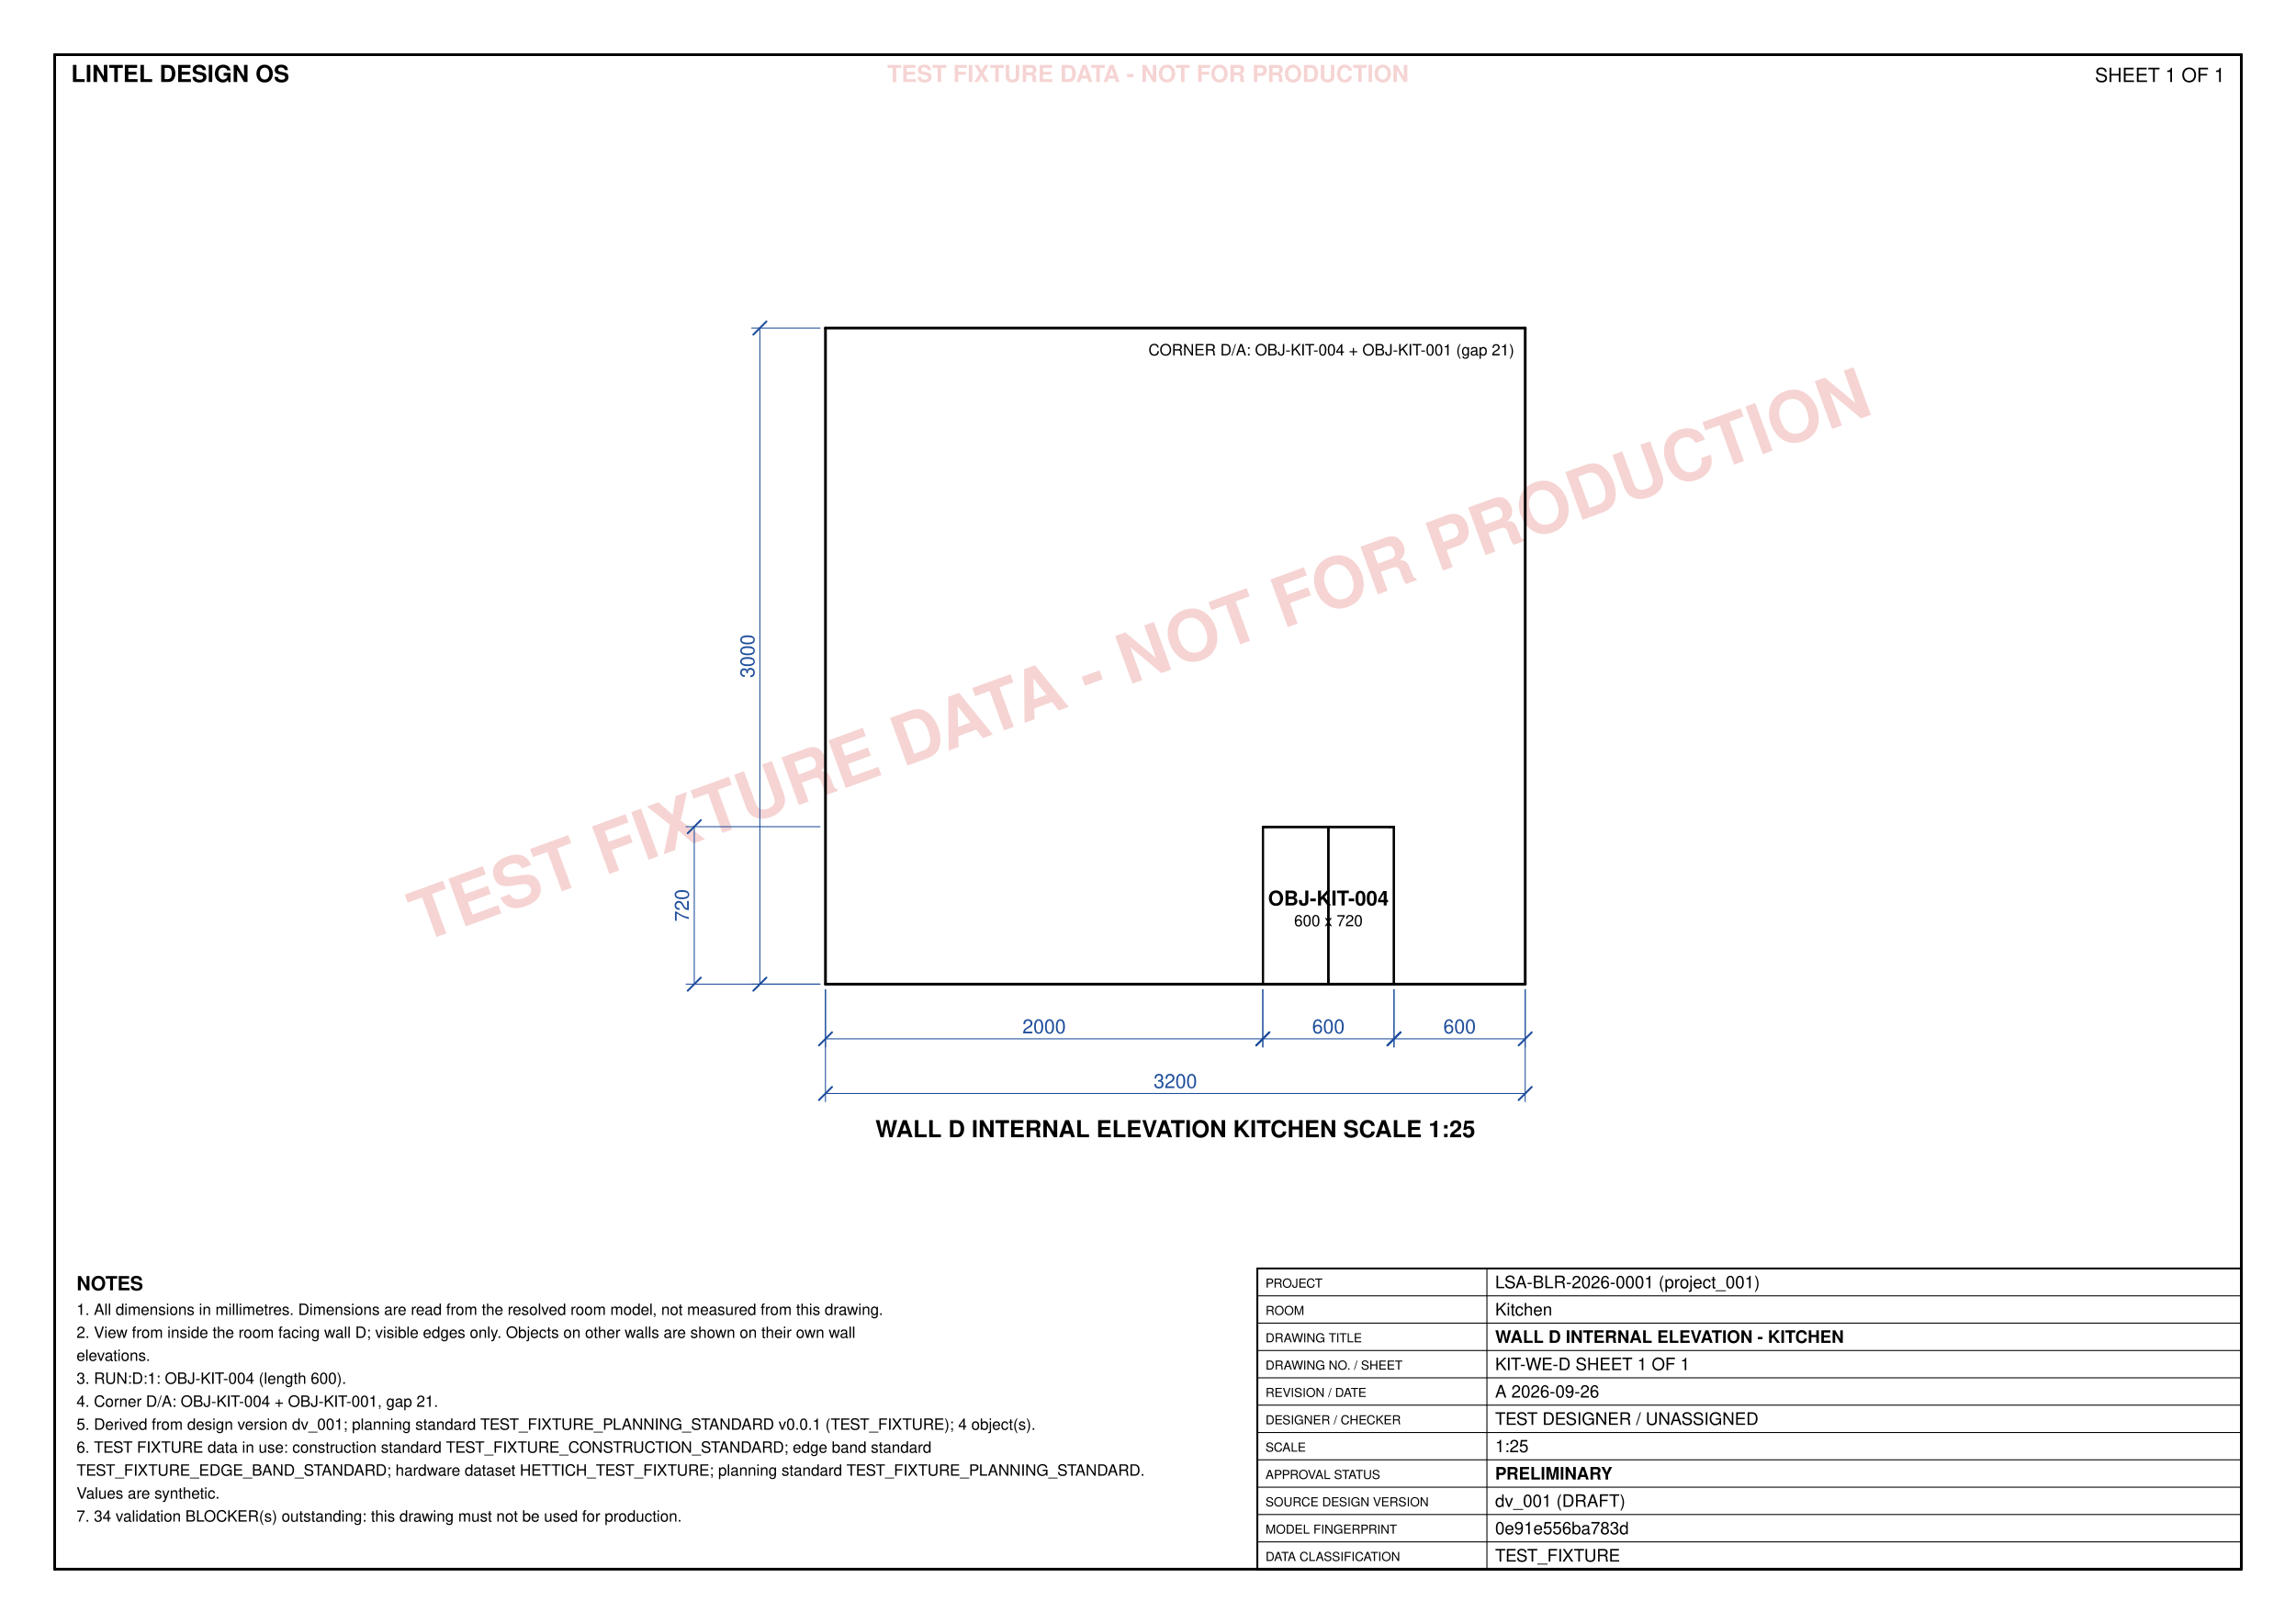
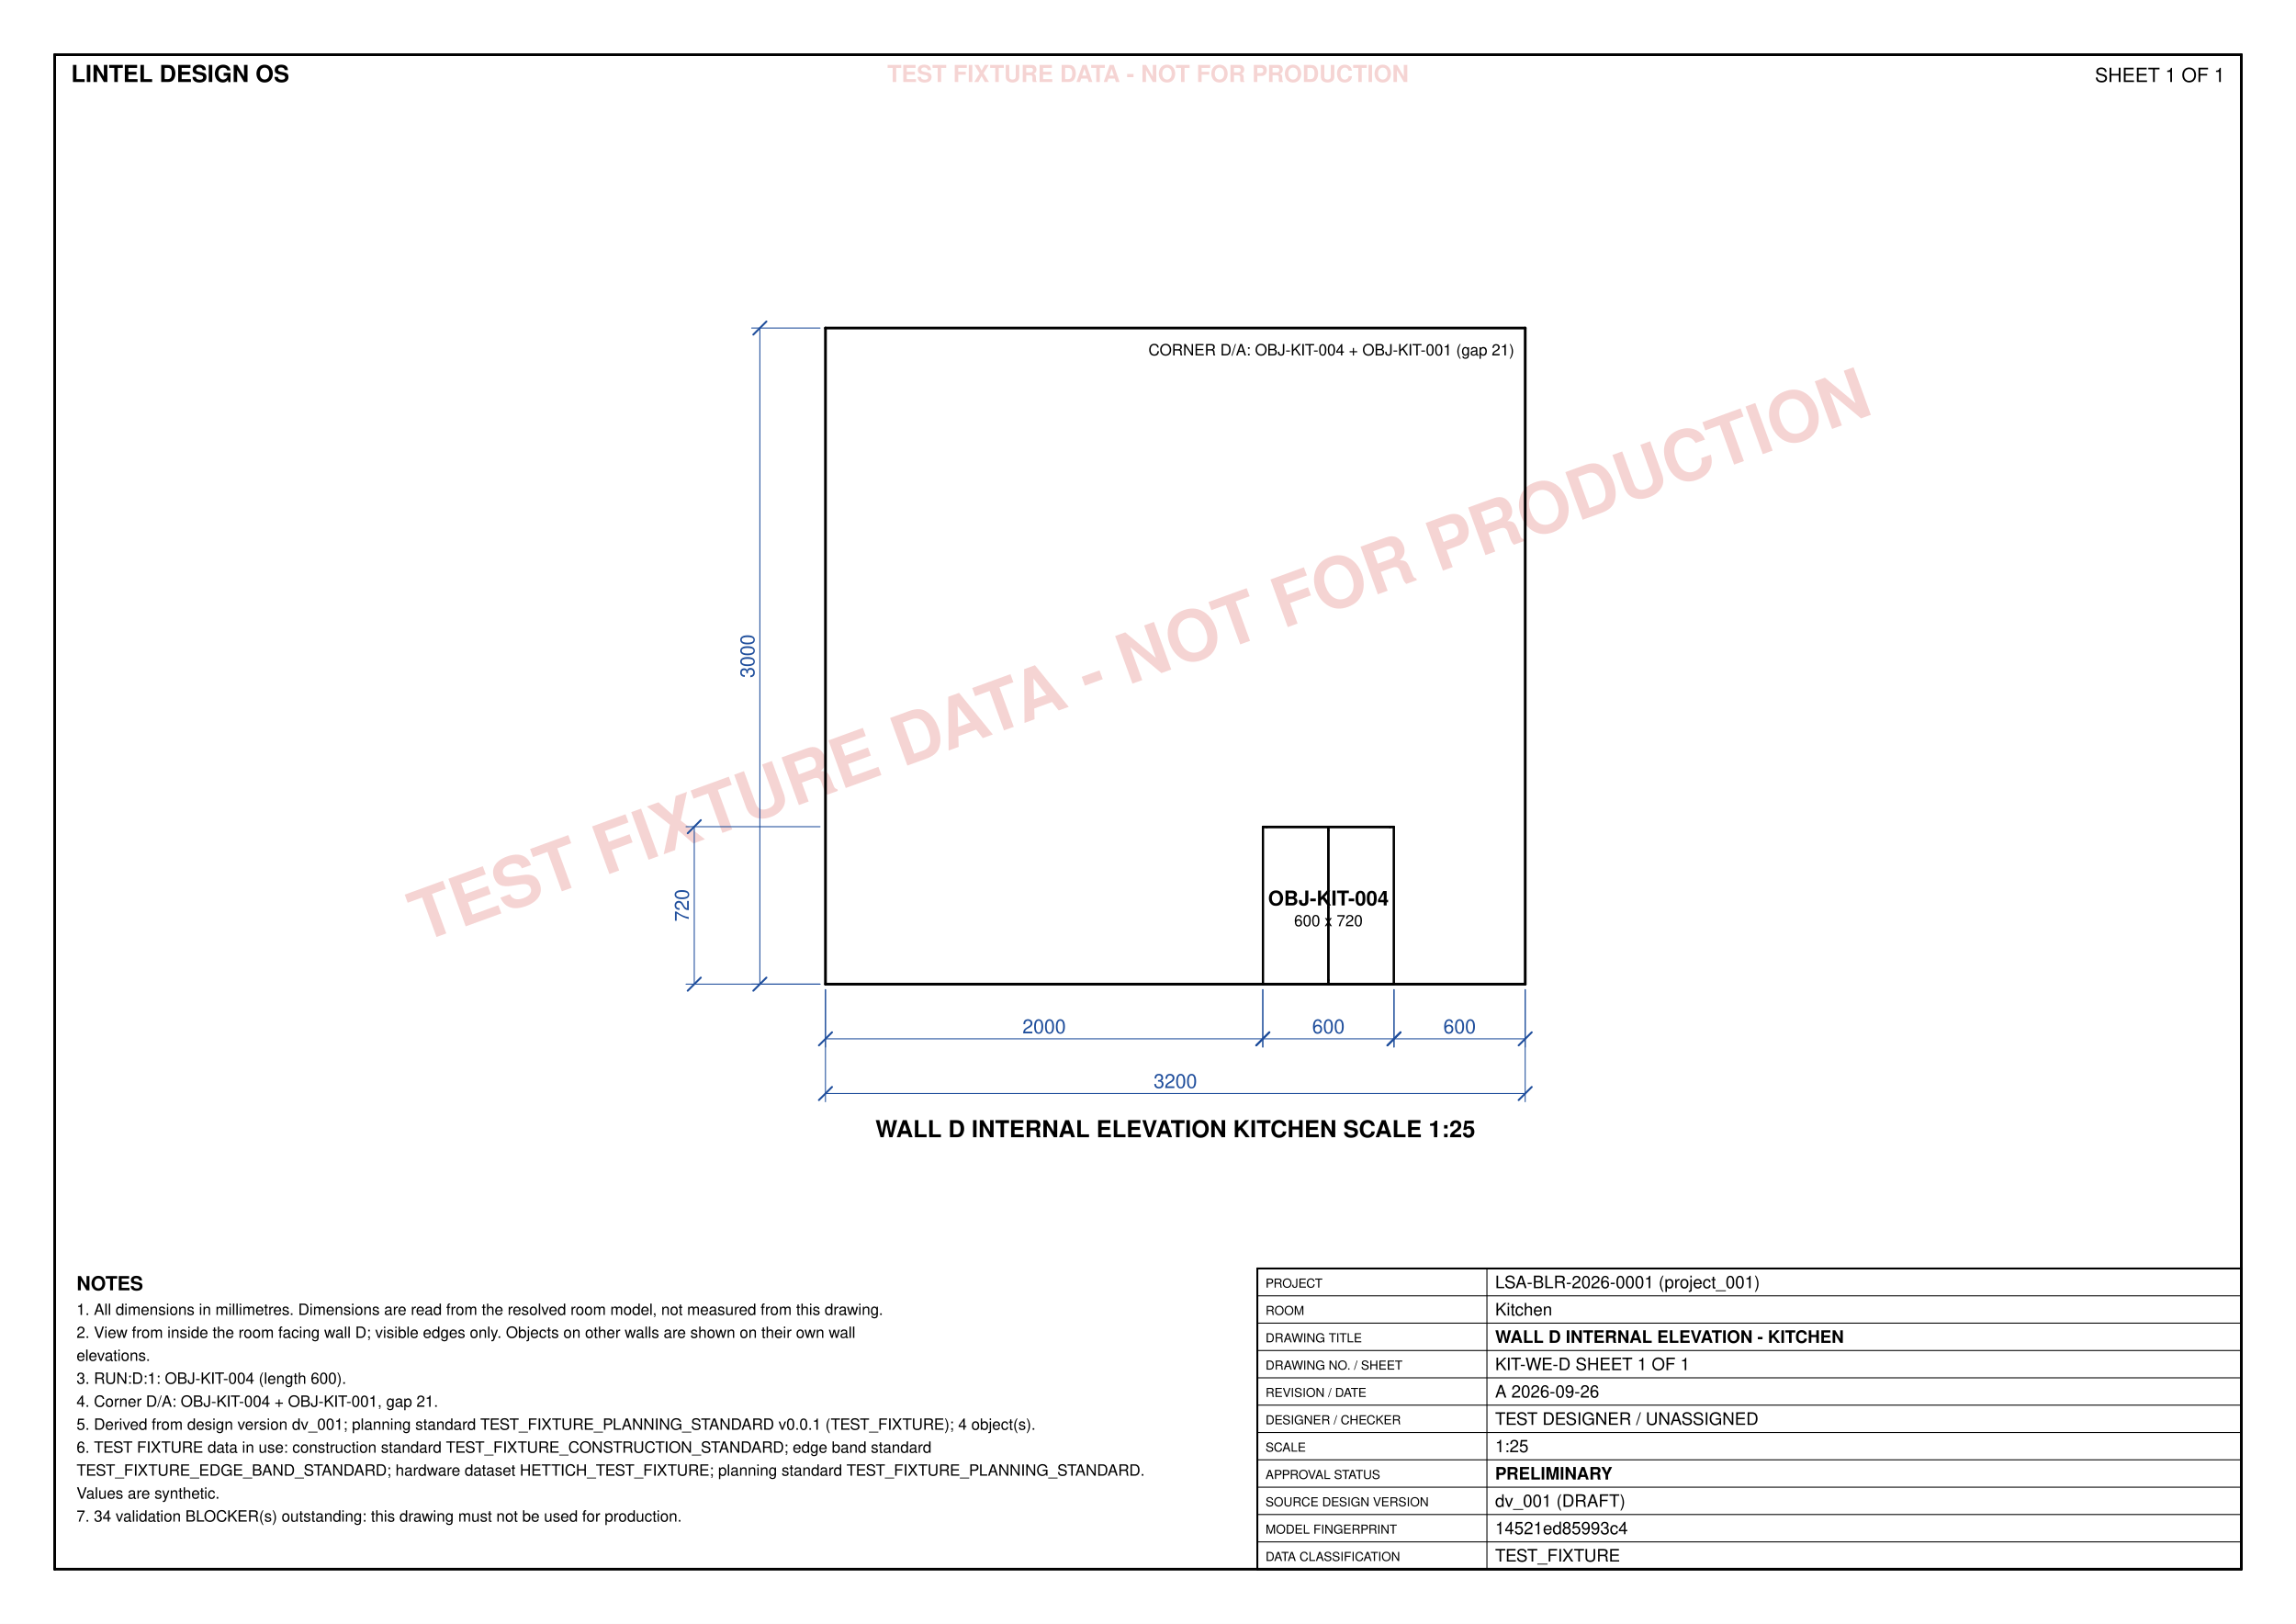
- <svg xmlns="http://www.w3.org/2000/svg" width="420mm" height="297mm" viewBox="0 0 420 297" data-drawing-id="DRW:dv_001:room_001:WALL_INTERNAL_ELEVATION:D:KIT-WE-D:RA" data-drawing-type="WALL_INTERNAL_ELEVATION" data-status="PRELIMINARY" data-design-version="dv_001" data-model-fingerprint="0e91e556ba783d" data-classification="TEST_FIXTURE" data-content-hash="0a0d1b3bd4c59f" data-sheet="1/1" data-room-id="room_001" data-objects="obj_004">
+ <svg xmlns="http://www.w3.org/2000/svg" width="420mm" height="297mm" viewBox="0 0 420 297" data-drawing-id="DRW:dv_001:room_001:WALL_INTERNAL_ELEVATION:D:KIT-WE-D:RA" data-drawing-type="WALL_INTERNAL_ELEVATION" data-status="PRELIMINARY" data-design-version="dv_001" data-model-fingerprint="14521ed85993c4" data-classification="TEST_FIXTURE" data-content-hash="1216af3cd11ffe" data-sheet="1/1" data-room-id="room_001" data-objects="obj_004">
  <rect x="0" y="0" width="420" height="297" fill="#ffffff" />
  <g id="WATERMARK" fill="#d9534f" stroke="#d9534f" opacity="0.25" font-family="Helvetica, Arial, sans-serif" stroke-linecap="round">
    <text stroke="none" x="210" y="124" font-size="12.714" text-anchor="middle" font-weight="bold" transform="rotate(-20 210 124)">TEST FIXTURE DATA - NOT FOR PRODUCTION</text>
    <text stroke="none" x="210" y="15" font-size="4.286" text-anchor="middle" font-weight="bold">TEST FIXTURE DATA - NOT FOR PRODUCTION</text>
  </g>
  <g id="BORDER" fill="#000000" stroke="#000000" font-family="Helvetica, Arial, sans-serif" stroke-linecap="round">
    <line fill="none" x1="10" y1="10" x2="410" y2="10" stroke-width="0.5" />
    <line fill="none" x1="410" y1="10" x2="410" y2="287" stroke-width="0.5" />
    <line fill="none" x1="410" y1="287" x2="10" y2="287" stroke-width="0.5" />
    <line fill="none" x1="10" y1="287" x2="10" y2="10" stroke-width="0.5" />
    <text stroke="none" x="13" y="15" font-size="4.286" text-anchor="start" font-weight="bold">LINTEL DESIGN OS</text>
    <text stroke="none" x="407" y="15" font-size="3.571" text-anchor="end">SHEET 1 OF 1</text>
  </g>
  <g id="VISIBLE" fill="#000000" stroke="#000000" font-family="Helvetica, Arial, sans-serif" stroke-linecap="round">
    <line fill="none" x1="151" y1="180" x2="279" y2="180" stroke-width="0.5" />
    <line fill="none" x1="151" y1="60" x2="279" y2="60" stroke-width="0.5" />
    <line fill="none" x1="151" y1="180" x2="151" y2="60" stroke-width="0.5" />
    <line fill="none" x1="279" y1="180" x2="279" y2="60" stroke-width="0.5" />
    <line fill="none" x1="231" y1="180" x2="255" y2="180" stroke-width="0.35" />
    <line fill="none" x1="242.94" y1="179.28" x2="243.06" y2="179.28" stroke-width="0.35" />
    <line fill="none" x1="242.94" y1="165.96" x2="243.06" y2="165.96" stroke-width="0.35" />
    <line fill="none" x1="242.94" y1="165.24" x2="243.06" y2="165.24" stroke-width="0.35" />
    <line fill="none" x1="242.94" y1="151.92" x2="243.06" y2="151.92" stroke-width="0.35" />
    <line fill="none" x1="231.06" y1="151.32" x2="242.94" y2="151.32" stroke-width="0.35" />
    <line fill="none" x1="243.06" y1="151.32" x2="254.94" y2="151.32" stroke-width="0.35" />
    <line fill="none" x1="231" y1="151.2" x2="255" y2="151.2" stroke-width="0.35" />
    <line fill="none" x1="231" y1="180" x2="231" y2="151.2" stroke-width="0.35" />
    <line fill="none" x1="231.06" y1="180" x2="231.06" y2="151.32" stroke-width="0.35" />
    <line fill="none" x1="231.72" y1="151.32" x2="231.72" y2="151.2" stroke-width="0.35" />
    <line fill="none" x1="242.94" y1="180" x2="242.94" y2="151.32" stroke-width="0.35" />
    <line fill="none" x1="243.06" y1="180" x2="243.06" y2="151.32" stroke-width="0.35" />
    <line fill="none" x1="254.28" y1="151.32" x2="254.28" y2="151.2" stroke-width="0.35" />
    <line fill="none" x1="254.94" y1="180" x2="254.94" y2="151.32" stroke-width="0.35" />
    <line fill="none" x1="255" y1="180" x2="255" y2="151.2" stroke-width="0.35" />
  </g>
  <g id="DIMENSION" fill="#1f4e9c" stroke="#1f4e9c" font-family="Helvetica, Arial, sans-serif" stroke-linecap="round">
    <line fill="none" x1="151" y1="181" x2="151" y2="191.5" stroke-width="0.18" />
    <line fill="none" x1="149.8" y1="191.2" x2="152.2" y2="188.8" stroke-width="0.35" />
    <line fill="none" x1="231" y1="181" x2="231" y2="191.5" stroke-width="0.18" />
    <line fill="none" x1="229.8" y1="191.2" x2="232.2" y2="188.8" stroke-width="0.35" />
    <line fill="none" x1="151" y1="190" x2="231" y2="190" stroke-width="0.18" />
    <text stroke="none" x="191" y="189" font-size="3.571" text-anchor="middle">2000</text>
    <line fill="none" x1="231" y1="181" x2="231" y2="191.5" stroke-width="0.18" />
    <line fill="none" x1="229.8" y1="191.2" x2="232.2" y2="188.8" stroke-width="0.35" />
    <line fill="none" x1="255" y1="181" x2="255" y2="191.5" stroke-width="0.18" />
    <line fill="none" x1="253.8" y1="191.2" x2="256.2" y2="188.8" stroke-width="0.35" />
    <line fill="none" x1="231" y1="190" x2="255" y2="190" stroke-width="0.18" />
    <text stroke="none" x="243" y="189" font-size="3.571" text-anchor="middle">600</text>
    <line fill="none" x1="255" y1="181" x2="255" y2="191.5" stroke-width="0.18" />
    <line fill="none" x1="253.8" y1="191.2" x2="256.2" y2="188.8" stroke-width="0.35" />
    <line fill="none" x1="279" y1="181" x2="279" y2="191.5" stroke-width="0.18" />
    <line fill="none" x1="277.8" y1="191.2" x2="280.2" y2="188.8" stroke-width="0.35" />
    <line fill="none" x1="255" y1="190" x2="279" y2="190" stroke-width="0.18" />
    <text stroke="none" x="267" y="189" font-size="3.571" text-anchor="middle">600</text>
    <line fill="none" x1="151" y1="181" x2="151" y2="201.5" stroke-width="0.18" />
    <line fill="none" x1="149.8" y1="201.2" x2="152.2" y2="198.8" stroke-width="0.35" />
    <line fill="none" x1="279" y1="181" x2="279" y2="201.5" stroke-width="0.18" />
    <line fill="none" x1="277.8" y1="201.2" x2="280.2" y2="198.8" stroke-width="0.35" />
    <line fill="none" x1="151" y1="200" x2="279" y2="200" stroke-width="0.18" />
    <text stroke="none" x="215" y="199" font-size="3.571" text-anchor="middle">3200</text>
    <line fill="none" x1="150" y1="180" x2="137.5" y2="180" stroke-width="0.18" />
    <line fill="none" x1="137.8" y1="181.2" x2="140.2" y2="178.8" stroke-width="0.35" />
    <line fill="none" x1="150" y1="60" x2="137.5" y2="60" stroke-width="0.18" />
    <line fill="none" x1="137.8" y1="61.2" x2="140.2" y2="58.8" stroke-width="0.35" />
    <line fill="none" x1="139" y1="180" x2="139" y2="60" stroke-width="0.18" />
    <text stroke="none" x="138" y="120" font-size="3.571" text-anchor="middle" transform="rotate(-90 138 120)">3000</text>
    <line fill="none" x1="150" y1="180" x2="125.5" y2="180" stroke-width="0.18" />
    <line fill="none" x1="125.8" y1="181.2" x2="128.2" y2="178.8" stroke-width="0.35" />
    <line fill="none" x1="150" y1="151.2" x2="125.5" y2="151.2" stroke-width="0.18" />
    <line fill="none" x1="125.8" y1="152.4" x2="128.2" y2="150" stroke-width="0.35" />
    <line fill="none" x1="127" y1="180" x2="127" y2="151.2" stroke-width="0.18" />
    <text stroke="none" x="126" y="165.6" font-size="3.571" text-anchor="middle" transform="rotate(-90 126 165.6)">720</text>
  </g>
  <g id="ANNOTATION" fill="#000000" stroke="#000000" font-family="Helvetica, Arial, sans-serif" stroke-linecap="round">
    <text stroke="none" x="243" y="165.6" font-size="3.714" text-anchor="middle" font-weight="bold">OBJ-KIT-004</text>
    <text stroke="none" x="243" y="169.4" font-size="2.857" text-anchor="middle">600 x 720</text>
    <text stroke="none" x="277" y="65" font-size="2.857" text-anchor="end">CORNER D/A: OBJ-KIT-004 + OBJ-KIT-001 (gap 21)</text>
    <text stroke="none" x="215" y="208" font-size="4.286" text-anchor="middle" font-weight="bold">WALL D INTERNAL ELEVATION  KITCHEN  SCALE 1:25</text>
    <text stroke="none" x="14" y="236" font-size="3.571" text-anchor="start" font-weight="bold">NOTES</text>
    <text stroke="none" x="14" y="240.5" font-size="2.857" text-anchor="start">1. All dimensions in millimetres. Dimensions are read from the resolved room model, not measured from this drawing.</text>
    <text stroke="none" x="14" y="244.7" font-size="2.857" text-anchor="start">2. View from inside the room facing wall D; visible edges only. Objects on other walls are shown on their own wall</text>
    <text stroke="none" x="14" y="248.9" font-size="2.857" text-anchor="start">   elevations.</text>
    <text stroke="none" x="14" y="253.1" font-size="2.857" text-anchor="start">3. RUN:D:1: OBJ-KIT-004 (length 600).</text>
    <text stroke="none" x="14" y="257.3" font-size="2.857" text-anchor="start">4. Corner D/A: OBJ-KIT-004 + OBJ-KIT-001, gap 21.</text>
    <text stroke="none" x="14" y="261.5" font-size="2.857" text-anchor="start">5. Derived from design version dv_001; planning standard TEST_FIXTURE_PLANNING_STANDARD v0.0.1 (TEST_FIXTURE); 4 object(s).</text>
    <text stroke="none" x="14" y="265.7" font-size="2.857" text-anchor="start">6. TEST FIXTURE data in use: construction standard TEST_FIXTURE_CONSTRUCTION_STANDARD; edge band standard</text>
    <text stroke="none" x="14" y="269.9" font-size="2.857" text-anchor="start">   TEST_FIXTURE_EDGE_BAND_STANDARD; hardware dataset HETTICH_TEST_FIXTURE; planning standard TEST_FIXTURE_PLANNING_STANDARD.</text>
    <text stroke="none" x="14" y="274.1" font-size="2.857" text-anchor="start">   Values are synthetic.</text>
    <text stroke="none" x="14" y="278.3" font-size="2.857" text-anchor="start">7. 34 validation BLOCKER(s) outstanding: this drawing must not be used for production.</text>
  </g>
  <g id="TITLE_BLOCK" fill="#000000" stroke="#000000" font-family="Helvetica, Arial, sans-serif" stroke-linecap="round">
    <line fill="none" x1="230" y1="232" x2="410" y2="232" stroke-width="0.35" />
    <line fill="none" x1="410" y1="232" x2="410" y2="287" stroke-width="0.35" />
    <line fill="none" x1="410" y1="287" x2="230" y2="287" stroke-width="0.35" />
    <line fill="none" x1="230" y1="287" x2="230" y2="232" stroke-width="0.35" />
    <line fill="none" x1="272" y1="232" x2="272" y2="287" stroke-width="0.18" />
    <text stroke="none" x="231.5" y="235.5" font-size="2.286" text-anchor="start">PROJECT</text>
    <text stroke="none" x="273.5" y="235.6" font-size="3.143" text-anchor="start">LSA-BLR-2026-0001 (project_001)</text>
    <line fill="none" x1="230" y1="237" x2="410" y2="237" stroke-width="0.18" />
    <text stroke="none" x="231.5" y="240.5" font-size="2.286" text-anchor="start">ROOM</text>
    <text stroke="none" x="273.5" y="240.6" font-size="3.143" text-anchor="start">Kitchen</text>
    <line fill="none" x1="230" y1="242" x2="410" y2="242" stroke-width="0.18" />
    <text stroke="none" x="231.5" y="245.5" font-size="2.286" text-anchor="start">DRAWING TITLE</text>
    <text stroke="none" x="273.5" y="245.6" font-size="3.143" text-anchor="start" font-weight="bold">WALL D INTERNAL ELEVATION - KITCHEN</text>
    <line fill="none" x1="230" y1="247" x2="410" y2="247" stroke-width="0.18" />
    <text stroke="none" x="231.5" y="250.5" font-size="2.286" text-anchor="start">DRAWING NO. / SHEET</text>
    <text stroke="none" x="273.5" y="250.6" font-size="3.143" text-anchor="start">KIT-WE-D   SHEET 1 OF 1</text>
    <line fill="none" x1="230" y1="252" x2="410" y2="252" stroke-width="0.18" />
    <text stroke="none" x="231.5" y="255.5" font-size="2.286" text-anchor="start">REVISION / DATE</text>
    <text stroke="none" x="273.5" y="255.6" font-size="3.143" text-anchor="start">A   2026-09-26</text>
    <line fill="none" x1="230" y1="257" x2="410" y2="257" stroke-width="0.18" />
    <text stroke="none" x="231.5" y="260.5" font-size="2.286" text-anchor="start">DESIGNER / CHECKER</text>
    <text stroke="none" x="273.5" y="260.6" font-size="3.143" text-anchor="start">TEST DESIGNER / UNASSIGNED</text>
    <line fill="none" x1="230" y1="262" x2="410" y2="262" stroke-width="0.18" />
    <text stroke="none" x="231.5" y="265.5" font-size="2.286" text-anchor="start">SCALE</text>
    <text stroke="none" x="273.5" y="265.6" font-size="3.143" text-anchor="start">1:25</text>
    <line fill="none" x1="230" y1="267" x2="410" y2="267" stroke-width="0.18" />
    <text stroke="none" x="231.5" y="270.5" font-size="2.286" text-anchor="start">APPROVAL STATUS</text>
    <text stroke="none" x="273.5" y="270.6" font-size="3.143" text-anchor="start" font-weight="bold">PRELIMINARY</text>
    <line fill="none" x1="230" y1="272" x2="410" y2="272" stroke-width="0.18" />
    <text stroke="none" x="231.5" y="275.5" font-size="2.286" text-anchor="start">SOURCE DESIGN VERSION</text>
    <text stroke="none" x="273.5" y="275.6" font-size="3.143" text-anchor="start">dv_001 (DRAFT)</text>
    <line fill="none" x1="230" y1="277" x2="410" y2="277" stroke-width="0.18" />
    <text stroke="none" x="231.5" y="280.5" font-size="2.286" text-anchor="start">MODEL FINGERPRINT</text>
-     <text stroke="none" x="273.5" y="280.6" font-size="3.143" text-anchor="start">0e91e556ba783d</text>
+     <text stroke="none" x="273.5" y="280.6" font-size="3.143" text-anchor="start">14521ed85993c4</text>
    <line fill="none" x1="230" y1="282" x2="410" y2="282" stroke-width="0.18" />
    <text stroke="none" x="231.5" y="285.5" font-size="2.286" text-anchor="start">DATA CLASSIFICATION</text>
    <text stroke="none" x="273.5" y="285.6" font-size="3.143" text-anchor="start">TEST_FIXTURE</text>
  </g>
</svg>
